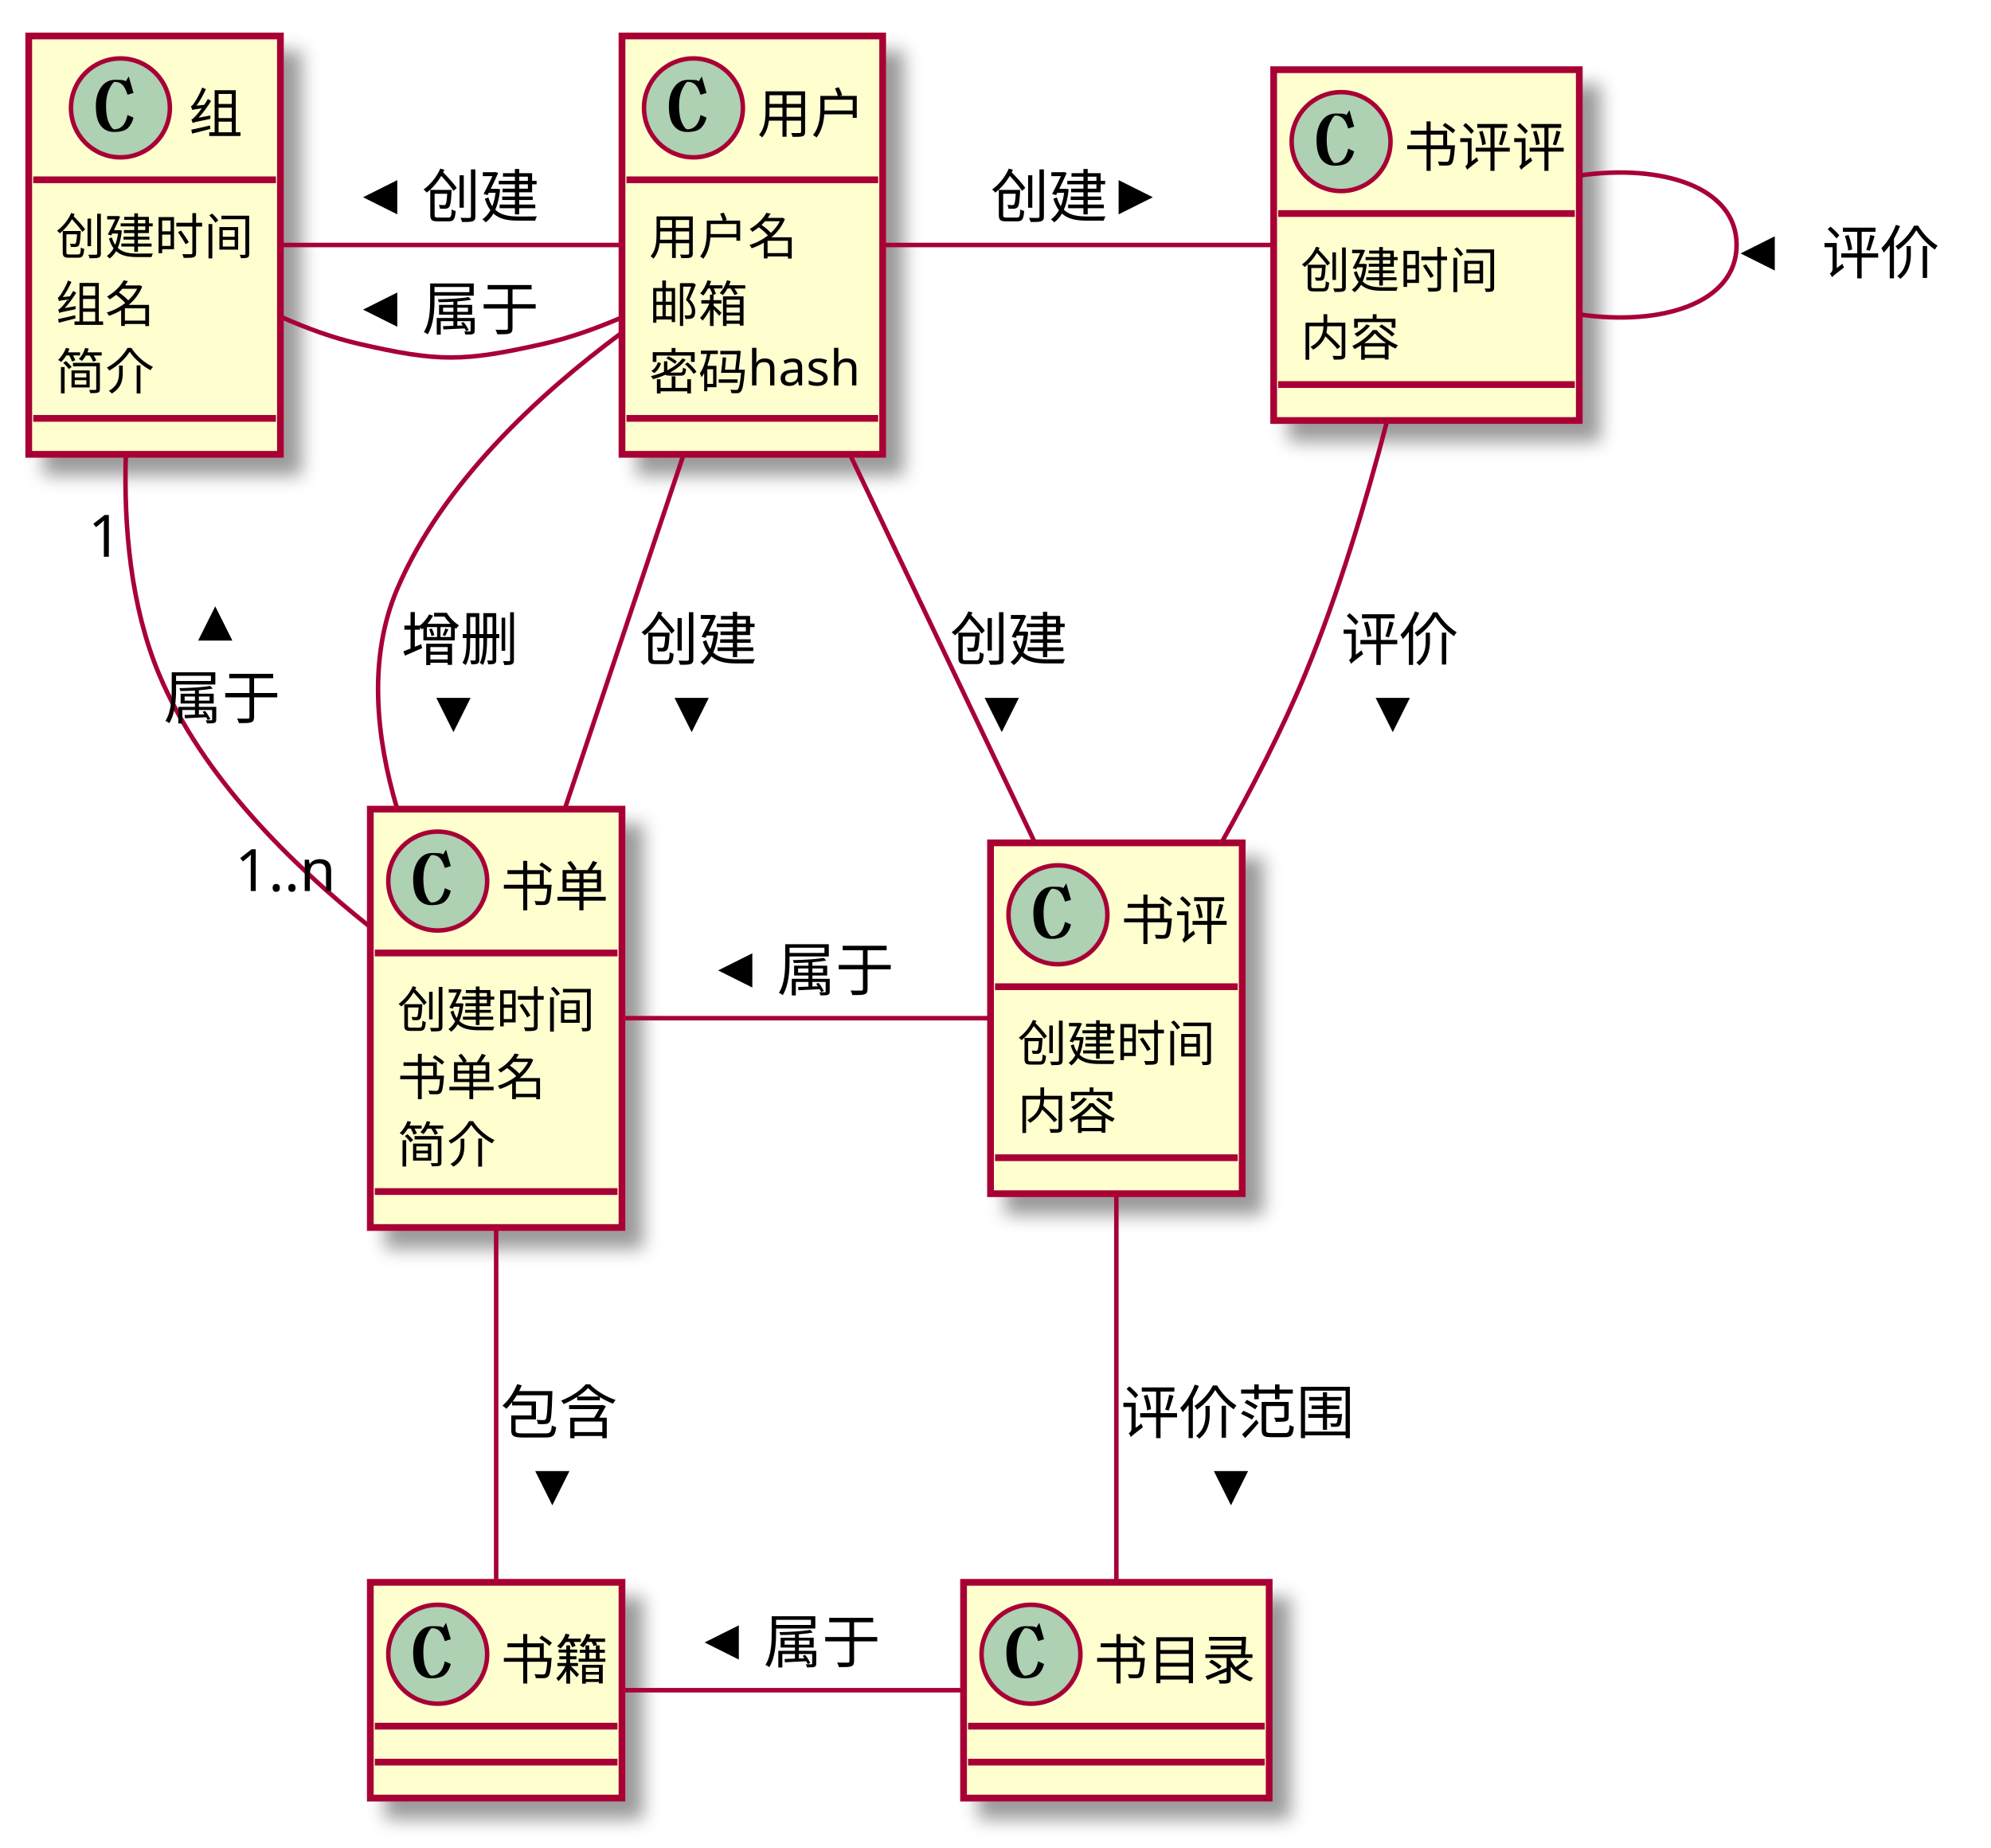
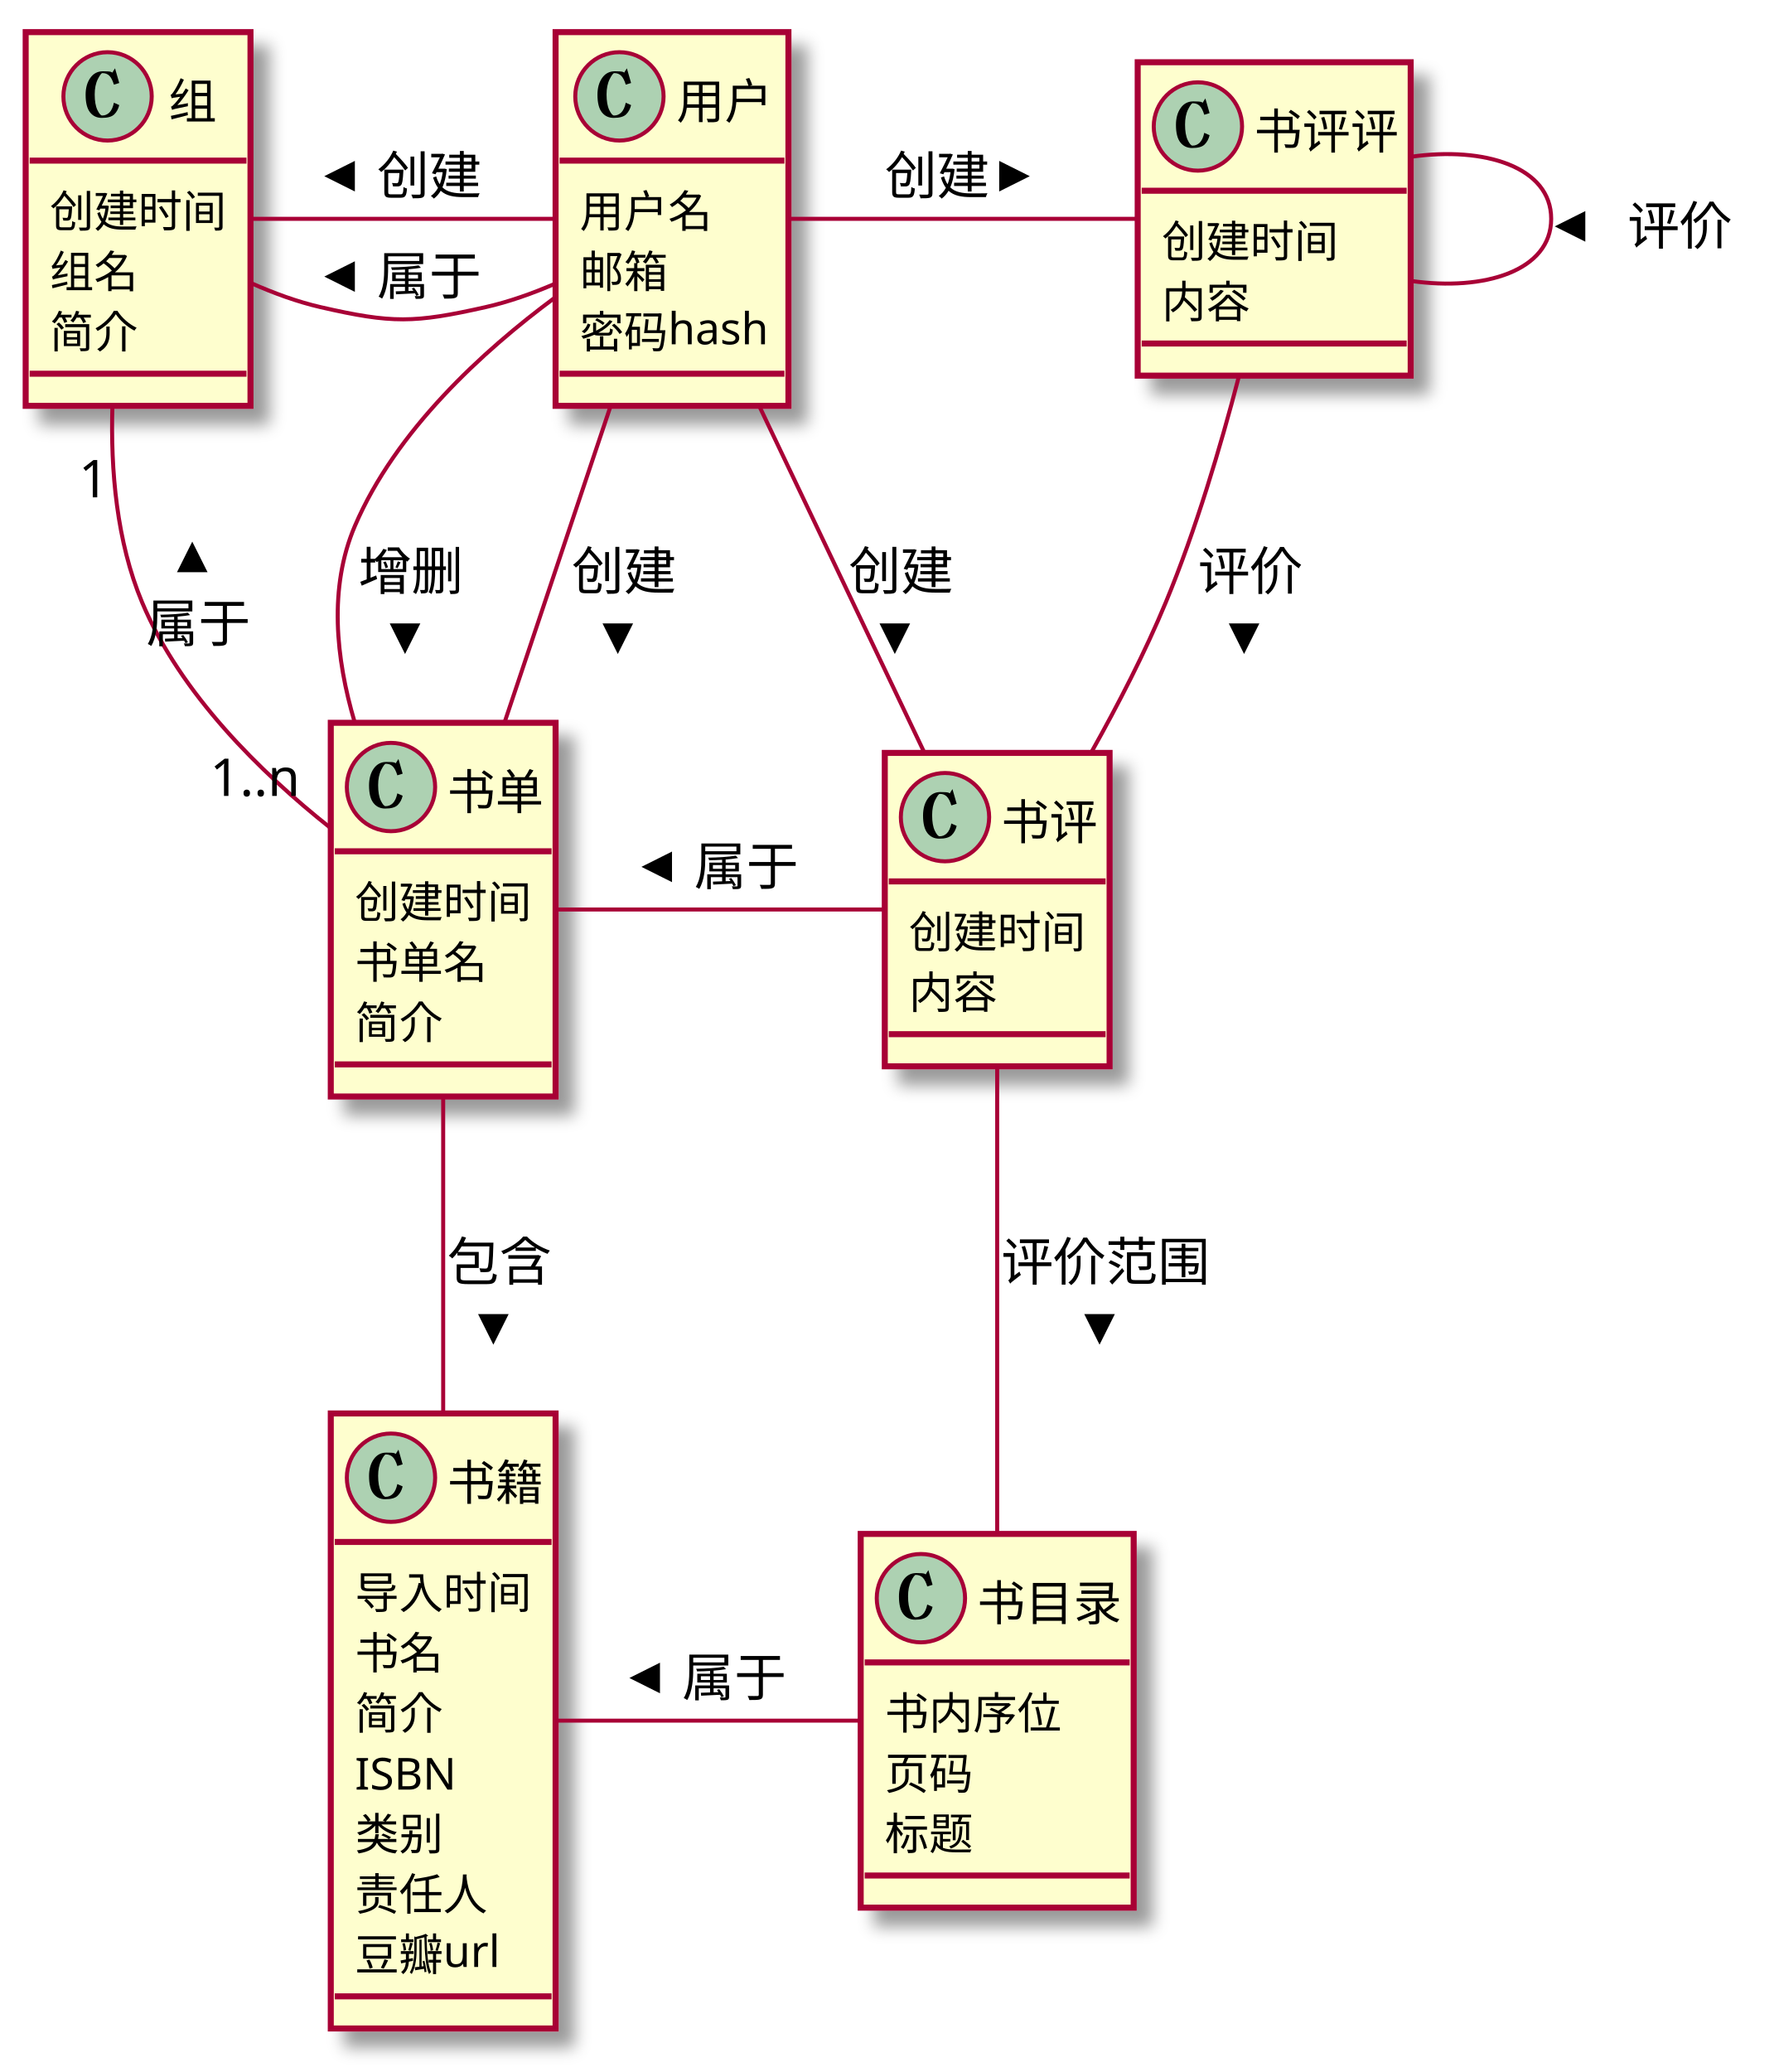
- <svg xmlns="http://www.w3.org/2000/svg" contentScriptType="application/ecmascript" contentStyleType="text/css" height="411px" preserveAspectRatio="none" style="width:443px;height:411px;" version="1.1" viewBox="0 0 443 411" width="443px" zoomAndPan="magnify">
+ <svg xmlns="http://www.w3.org/2000/svg" contentScriptType="application/ecmascript" contentStyleType="text/css" height="516px" preserveAspectRatio="none" style="width:443px;height:516px;" version="1.1" viewBox="0 0 443 516" width="443px" zoomAndPan="magnify">
  <defs>
-     <filter height="300%" id="f1hmma1vuyfo3h" width="300%" x="-1" y="-1">
+     <filter height="300%" id="f1asx0bqxoc54e" width="300%" x="-1" y="-1">
      <feGaussianBlur result="blurOut" stdDeviation="2.0" />
      <feColorMatrix in="blurOut" result="blurOut2" type="matrix" values="0 0 0 0 0 0 0 0 0 0 0 0 0 0 0 0 0 0 .4 0" />
      <feOffset dx="4.0" dy="4.0" in="blurOut2" result="blurOut3" />
      <feBlend in="SourceGraphic" in2="blurOut3" mode="normal" />
    </filter>
  </defs>
  <g>
-     <rect fill="#FEFECE" filter="url(#f1hmma1vuyfo3h)" height="93.069" id="用户" style="stroke: #A80036; stroke-width: 1.5;" width="58" x="138.394" y="8" />
+     <rect fill="#FEFECE" filter="url(#f1asx0bqxoc54e)" height="93.069" id="用户" style="stroke: #A80036; stroke-width: 1.5;" width="58" x="138.394" y="8" />
    <ellipse cx="154.294" cy="24" fill="#ADD1B2" rx="11" ry="11" style="stroke: #A80036; stroke-width: 1.0;" />
    <path d="M152.873,29.359 Q151.013,29.359 149.919,27.969 Q148.826,26.578 148.826,23.594 Q148.826,21.062 149.99,19.406 Q151.154,17.75 153.138,17.75 Q154.607,17.75 155.076,17.875 Q155.544,18.078 155.544,18.078 Q155.544,18.078 155.544,18.008 Q155.544,17.938 156.154,17.016 L157.201,20.672 L155.873,21.078 Q155.404,19.531 154.74,18.867 Q154.076,18.203 153.013,18.203 Q152.623,18.203 151.857,19.734 Q151.091,21.266 151.091,23.516 Q151.091,25.984 151.755,27.375 Q152.419,28.766 152.951,28.766 Q154.013,28.766 154.771,28 Q155.529,27.234 155.873,25.578 L157.201,26.172 Q156.873,27.578 155.974,28.469 Q155.076,29.359 152.873,29.359 Z " />
    <text fill="#000000" font-family="sans-serif" font-size="12" lengthAdjust="spacingAndGlyphs" textLength="24" x="168.494" y="29.558">用户</text>
    <line style="stroke: #A80036; stroke-width: 1.5;" x1="139.394" x2="195.394" y1="40" y2="40" />
    <text fill="#000000" font-family="sans-serif" font-size="11" lengthAdjust="spacingAndGlyphs" textLength="33" x="144.394" y="56.606">用户名</text>
    <text fill="#000000" font-family="sans-serif" font-size="11" lengthAdjust="spacingAndGlyphs" textLength="22" x="144.394" y="71.629">邮箱</text>
    <text fill="#000000" font-family="sans-serif" font-size="11" lengthAdjust="spacingAndGlyphs" textLength="46" x="144.394" y="86.652">密码hash</text>
    <line style="stroke: #A80036; stroke-width: 1.5;" x1="139.394" x2="195.394" y1="93.069" y2="93.069" />
-     <rect fill="#FEFECE" filter="url(#f1hmma1vuyfo3h)" height="78.046" id="书评" style="stroke: #A80036; stroke-width: 1.5;" width="56" x="220.394" y="187.5" />
+     <rect fill="#FEFECE" filter="url(#f1asx0bqxoc54e)" height="78.046" id="书评" style="stroke: #A80036; stroke-width: 1.5;" width="56" x="220.394" y="187.5" />
    <ellipse cx="235.394" cy="203.5" fill="#ADD1B2" rx="11" ry="11" style="stroke: #A80036; stroke-width: 1.0;" />
    <path d="M233.972,208.859 Q232.113,208.859 231.019,207.469 Q229.926,206.078 229.926,203.094 Q229.926,200.562 231.09,198.906 Q232.254,197.25 234.238,197.25 Q235.707,197.25 236.176,197.375 Q236.644,197.578 236.644,197.578 Q236.644,197.578 236.644,197.508 Q236.644,197.438 237.254,196.516 L238.301,200.172 L236.972,200.578 Q236.504,199.031 235.84,198.367 Q235.176,197.703 234.113,197.703 Q233.722,197.703 232.957,199.234 Q232.191,200.766 232.191,203.016 Q232.191,205.484 232.855,206.875 Q233.519,208.266 234.051,208.266 Q235.113,208.266 235.871,207.5 Q236.629,206.734 236.972,205.078 L238.301,205.672 Q237.972,207.078 237.074,207.969 Q236.176,208.859 233.972,208.859 Z " />
    <text fill="#000000" font-family="sans-serif" font-size="12" lengthAdjust="spacingAndGlyphs" textLength="24" x="249.394" y="209.058">书评</text>
    <line style="stroke: #A80036; stroke-width: 1.5;" x1="221.394" x2="275.394" y1="219.5" y2="219.5" />
    <text fill="#000000" font-family="sans-serif" font-size="11" lengthAdjust="spacingAndGlyphs" textLength="44" x="226.394" y="236.106">创建时间</text>
    <text fill="#000000" font-family="sans-serif" font-size="11" lengthAdjust="spacingAndGlyphs" textLength="22" x="226.394" y="251.129">内容</text>
    <line style="stroke: #A80036; stroke-width: 1.5;" x1="221.394" x2="275.394" y1="257.546" y2="257.546" />
-     <rect fill="#FEFECE" filter="url(#f1hmma1vuyfo3h)" height="78.046" id="书评评" style="stroke: #A80036; stroke-width: 1.5;" width="68" x="283.394" y="15.5" />
+     <rect fill="#FEFECE" filter="url(#f1asx0bqxoc54e)" height="78.046" id="书评评" style="stroke: #A80036; stroke-width: 1.5;" width="68" x="283.394" y="15.5" />
    <ellipse cx="298.394" cy="31.5" fill="#ADD1B2" rx="11" ry="11" style="stroke: #A80036; stroke-width: 1.0;" />
    <path d="M296.973,36.859 Q295.113,36.859 294.019,35.469 Q292.926,34.078 292.926,31.094 Q292.926,28.562 294.09,26.906 Q295.254,25.25 297.238,25.25 Q298.707,25.25 299.176,25.375 Q299.644,25.578 299.644,25.578 Q299.644,25.578 299.644,25.508 Q299.644,25.438 300.254,24.516 L301.301,28.172 L299.973,28.578 Q299.504,27.031 298.84,26.367 Q298.176,25.703 297.113,25.703 Q296.723,25.703 295.957,27.234 Q295.191,28.766 295.191,31.016 Q295.191,33.484 295.855,34.875 Q296.519,36.266 297.051,36.266 Q298.113,36.266 298.871,35.5 Q299.629,34.734 299.973,33.078 L301.301,33.672 Q300.973,35.078 300.074,35.969 Q299.176,36.859 296.973,36.859 Z " />
    <text fill="#000000" font-family="sans-serif" font-size="12" lengthAdjust="spacingAndGlyphs" textLength="36" x="312.394" y="37.058">书评评</text>
    <line style="stroke: #A80036; stroke-width: 1.5;" x1="284.394" x2="350.394" y1="47.5" y2="47.5" />
    <text fill="#000000" font-family="sans-serif" font-size="11" lengthAdjust="spacingAndGlyphs" textLength="44" x="289.394" y="64.106">创建时间</text>
    <text fill="#000000" font-family="sans-serif" font-size="11" lengthAdjust="spacingAndGlyphs" textLength="22" x="289.394" y="79.129">内容</text>
    <line style="stroke: #A80036; stroke-width: 1.5;" x1="284.394" x2="350.394" y1="85.546" y2="85.546" />
-     <rect fill="#FEFECE" filter="url(#f1hmma1vuyfo3h)" height="93.069" id="组" style="stroke: #A80036; stroke-width: 1.5;" width="56" x="6.394" y="8" />
+     <rect fill="#FEFECE" filter="url(#f1asx0bqxoc54e)" height="93.069" id="组" style="stroke: #A80036; stroke-width: 1.5;" width="56" x="6.394" y="8" />
    <ellipse cx="26.794" cy="24" fill="#ADD1B2" rx="11" ry="11" style="stroke: #A80036; stroke-width: 1.0;" />
    <path d="M25.372,29.359 Q23.513,29.359 22.419,27.969 Q21.326,26.578 21.326,23.594 Q21.326,21.062 22.49,19.406 Q23.654,17.75 25.638,17.75 Q27.107,17.75 27.576,17.875 Q28.044,18.078 28.044,18.078 Q28.044,18.078 28.044,18.008 Q28.044,17.938 28.654,17.016 L29.701,20.672 L28.372,21.078 Q27.904,19.531 27.24,18.867 Q26.576,18.203 25.513,18.203 Q25.122,18.203 24.357,19.734 Q23.591,21.266 23.591,23.516 Q23.591,25.984 24.255,27.375 Q24.919,28.766 25.451,28.766 Q26.513,28.766 27.271,28 Q28.029,27.234 28.372,25.578 L29.701,26.172 Q29.372,27.578 28.474,28.469 Q27.576,29.359 25.372,29.359 Z " />
    <text fill="#000000" font-family="sans-serif" font-size="12" lengthAdjust="spacingAndGlyphs" textLength="12" x="41.994" y="29.558">组</text>
    <line style="stroke: #A80036; stroke-width: 1.5;" x1="7.394" x2="61.394" y1="40" y2="40" />
    <text fill="#000000" font-family="sans-serif" font-size="11" lengthAdjust="spacingAndGlyphs" textLength="44" x="12.394" y="56.606">创建时间</text>
    <text fill="#000000" font-family="sans-serif" font-size="11" lengthAdjust="spacingAndGlyphs" textLength="22" x="12.394" y="71.629">组名</text>
    <text fill="#000000" font-family="sans-serif" font-size="11" lengthAdjust="spacingAndGlyphs" textLength="22" x="12.394" y="86.652">简介</text>
    <line style="stroke: #A80036; stroke-width: 1.5;" x1="7.394" x2="61.394" y1="93.069" y2="93.069" />
-     <rect fill="#FEFECE" filter="url(#f1hmma1vuyfo3h)" height="93.069" id="书单" style="stroke: #A80036; stroke-width: 1.5;" width="56" x="82.394" y="180" />
+     <rect fill="#FEFECE" filter="url(#f1asx0bqxoc54e)" height="93.069" id="书单" style="stroke: #A80036; stroke-width: 1.5;" width="56" x="82.394" y="180" />
    <ellipse cx="97.394" cy="196" fill="#ADD1B2" rx="11" ry="11" style="stroke: #A80036; stroke-width: 1.0;" />
    <path d="M95.972,201.359 Q94.113,201.359 93.019,199.969 Q91.926,198.578 91.926,195.594 Q91.926,193.062 93.09,191.406 Q94.254,189.75 96.238,189.75 Q97.707,189.75 98.176,189.875 Q98.644,190.078 98.644,190.078 Q98.644,190.078 98.644,190.008 Q98.644,189.938 99.254,189.016 L100.301,192.672 L98.972,193.078 Q98.504,191.531 97.84,190.867 Q97.176,190.203 96.113,190.203 Q95.722,190.203 94.957,191.734 Q94.191,193.266 94.191,195.516 Q94.191,197.984 94.855,199.375 Q95.519,200.766 96.051,200.766 Q97.113,200.766 97.871,200 Q98.629,199.234 98.972,197.578 L100.301,198.172 Q99.972,199.578 99.074,200.469 Q98.176,201.359 95.972,201.359 Z " />
    <text fill="#000000" font-family="sans-serif" font-size="12" lengthAdjust="spacingAndGlyphs" textLength="24" x="111.394" y="201.558">书单</text>
    <line style="stroke: #A80036; stroke-width: 1.5;" x1="83.394" x2="137.394" y1="212" y2="212" />
    <text fill="#000000" font-family="sans-serif" font-size="11" lengthAdjust="spacingAndGlyphs" textLength="44" x="88.394" y="228.606">创建时间</text>
    <text fill="#000000" font-family="sans-serif" font-size="11" lengthAdjust="spacingAndGlyphs" textLength="33" x="88.394" y="243.629">书单名</text>
    <text fill="#000000" font-family="sans-serif" font-size="11" lengthAdjust="spacingAndGlyphs" textLength="22" x="88.394" y="258.652">简介</text>
    <line style="stroke: #A80036; stroke-width: 1.5;" x1="83.394" x2="137.394" y1="265.069" y2="265.069" />
-     <rect fill="#FEFECE" filter="url(#f1hmma1vuyfo3h)" height="48" id="书目录" style="stroke: #A80036; stroke-width: 1.5;" width="68" x="214.394" y="352" />
-     <ellipse cx="229.394" cy="368" fill="#ADD1B2" rx="11" ry="11" style="stroke: #A80036; stroke-width: 1.0;" />
-     <path d="M227.972,373.359 Q226.113,373.359 225.019,371.969 Q223.926,370.578 223.926,367.594 Q223.926,365.062 225.09,363.406 Q226.254,361.75 228.238,361.75 Q229.707,361.75 230.176,361.875 Q230.644,362.078 230.644,362.078 Q230.644,362.078 230.644,362.008 Q230.644,361.938 231.254,361.016 L232.301,364.672 L230.972,365.078 Q230.504,363.531 229.84,362.867 Q229.176,362.203 228.113,362.203 Q227.722,362.203 226.957,363.734 Q226.191,365.266 226.191,367.516 Q226.191,369.984 226.855,371.375 Q227.519,372.766 228.051,372.766 Q229.113,372.766 229.871,372 Q230.629,371.234 230.972,369.578 L232.301,370.172 Q231.972,371.578 231.074,372.469 Q230.176,373.359 227.972,373.359 Z " />
-     <text fill="#000000" font-family="sans-serif" font-size="12" lengthAdjust="spacingAndGlyphs" textLength="36" x="243.394" y="373.558">书目录</text>
-     <line style="stroke: #A80036; stroke-width: 1.5;" x1="215.394" x2="281.394" y1="384" y2="384" />
-     <line style="stroke: #A80036; stroke-width: 1.5;" x1="215.394" x2="281.394" y1="392" y2="392" />
-     <rect fill="#FEFECE" filter="url(#f1hmma1vuyfo3h)" height="48" id="书籍" style="stroke: #A80036; stroke-width: 1.5;" width="56" x="82.394" y="352" />
+     <rect fill="#FEFECE" filter="url(#f1asx0bqxoc54e)" height="153.161" id="书籍" style="stroke: #A80036; stroke-width: 1.5;" width="56" x="82.394" y="352" />
    <ellipse cx="97.394" cy="368" fill="#ADD1B2" rx="11" ry="11" style="stroke: #A80036; stroke-width: 1.0;" />
    <path d="M95.972,373.359 Q94.113,373.359 93.019,371.969 Q91.926,370.578 91.926,367.594 Q91.926,365.062 93.09,363.406 Q94.254,361.75 96.238,361.75 Q97.707,361.75 98.176,361.875 Q98.644,362.078 98.644,362.078 Q98.644,362.078 98.644,362.008 Q98.644,361.938 99.254,361.016 L100.301,364.672 L98.972,365.078 Q98.504,363.531 97.84,362.867 Q97.176,362.203 96.113,362.203 Q95.722,362.203 94.957,363.734 Q94.191,365.266 94.191,367.516 Q94.191,369.984 94.855,371.375 Q95.519,372.766 96.051,372.766 Q97.113,372.766 97.871,372 Q98.629,371.234 98.972,369.578 L100.301,370.172 Q99.972,371.578 99.074,372.469 Q98.176,373.359 95.972,373.359 Z " />
    <text fill="#000000" font-family="sans-serif" font-size="12" lengthAdjust="spacingAndGlyphs" textLength="24" x="111.394" y="373.558">书籍</text>
    <line style="stroke: #A80036; stroke-width: 1.5;" x1="83.394" x2="137.394" y1="384" y2="384" />
-     <line style="stroke: #A80036; stroke-width: 1.5;" x1="83.394" x2="137.394" y1="392" y2="392" />
+     <text fill="#000000" font-family="sans-serif" font-size="11" lengthAdjust="spacingAndGlyphs" textLength="44" x="88.394" y="400.606">导入时间</text>
+     <text fill="#000000" font-family="sans-serif" font-size="11" lengthAdjust="spacingAndGlyphs" textLength="22" x="88.394" y="415.629">书名</text>
+     <text fill="#000000" font-family="sans-serif" font-size="11" lengthAdjust="spacingAndGlyphs" textLength="22" x="88.394" y="430.652">简介</text>
+     <text fill="#000000" font-family="sans-serif" font-size="11" lengthAdjust="spacingAndGlyphs" textLength="23" x="88.394" y="445.675">ISBN</text>
+     <text fill="#000000" font-family="sans-serif" font-size="11" lengthAdjust="spacingAndGlyphs" textLength="22" x="88.394" y="460.698">类别</text>
+     <text fill="#000000" font-family="sans-serif" font-size="11" lengthAdjust="spacingAndGlyphs" textLength="33" x="88.394" y="475.721">责任人</text>
+     <text fill="#000000" font-family="sans-serif" font-size="11" lengthAdjust="spacingAndGlyphs" textLength="34" x="88.394" y="490.744">豆瓣url</text>
+     <line style="stroke: #A80036; stroke-width: 1.5;" x1="83.394" x2="137.394" y1="497.161" y2="497.161" />
+     <rect fill="#FEFECE" filter="url(#f1asx0bqxoc54e)" height="93.069" id="书目录" style="stroke: #A80036; stroke-width: 1.5;" width="68" x="214.394" y="382" />
+     <ellipse cx="229.394" cy="398" fill="#ADD1B2" rx="11" ry="11" style="stroke: #A80036; stroke-width: 1.0;" />
+     <path d="M227.972,403.359 Q226.113,403.359 225.019,401.969 Q223.926,400.578 223.926,397.594 Q223.926,395.062 225.09,393.406 Q226.254,391.75 228.238,391.75 Q229.707,391.75 230.176,391.875 Q230.644,392.078 230.644,392.078 Q230.644,392.078 230.644,392.008 Q230.644,391.938 231.254,391.016 L232.301,394.672 L230.972,395.078 Q230.504,393.531 229.84,392.867 Q229.176,392.203 228.113,392.203 Q227.722,392.203 226.957,393.734 Q226.191,395.266 226.191,397.516 Q226.191,399.984 226.855,401.375 Q227.519,402.766 228.051,402.766 Q229.113,402.766 229.871,402 Q230.629,401.234 230.972,399.578 L232.301,400.172 Q231.972,401.578 231.074,402.469 Q230.176,403.359 227.972,403.359 Z " />
+     <text fill="#000000" font-family="sans-serif" font-size="12" lengthAdjust="spacingAndGlyphs" textLength="36" x="243.394" y="403.558">书目录</text>
+     <line style="stroke: #A80036; stroke-width: 1.5;" x1="215.394" x2="281.394" y1="414" y2="414" />
+     <text fill="#000000" font-family="sans-serif" font-size="11" lengthAdjust="spacingAndGlyphs" textLength="44" x="220.394" y="430.606">书内序位</text>
+     <text fill="#000000" font-family="sans-serif" font-size="11" lengthAdjust="spacingAndGlyphs" textLength="22" x="220.394" y="445.629">页码</text>
+     <text fill="#000000" font-family="sans-serif" font-size="11" lengthAdjust="spacingAndGlyphs" textLength="22" x="220.394" y="460.652">标题</text>
+     <line style="stroke: #A80036; stroke-width: 1.5;" x1="215.394" x2="281.394" y1="467.069" y2="467.069" />
    <path d="M189.101,101.057 C201.941,128.005 218.019,161.75 230.192,187.299 " fill="none" id="用户-书评" style="stroke: #A80036; stroke-width: 1.0;" />
    <text fill="#000000" font-family="sans-serif" font-size="13" lengthAdjust="spacingAndGlyphs" textLength="26" x="211.394" y="146.898">创建</text>
    <polygon fill="#000000" points="219.894,155.754,222.894,161.754,225.894,155.754,219.894,155.754" style="stroke: #000000; stroke-width: 1.0;" />
    <path d="M196.672,54.5 C221.482,54.5 257.087,54.5 283.202,54.5 " fill="none" id="用户-书评评" style="stroke: #A80036; stroke-width: 1.0;" />
    <text fill="#000000" font-family="sans-serif" font-size="13" lengthAdjust="spacingAndGlyphs" textLength="26" x="220.394" y="48.398">创建</text>
    <polygon fill="#000000" points="249.394,40.877,255.394,43.877,249.394,46.877,249.394,40.877" style="stroke: #000000; stroke-width: 1.0;" />
-     <path d="M248.394,265.869 C248.394,293.184 248.394,328.984 248.394,351.994 " fill="none" id="书评-书目录" style="stroke: #A80036; stroke-width: 1.0;" />
+     <path d="M248.394,265.589 C248.394,298.683 248.394,346.692 248.394,381.839 " fill="none" id="书评-书目录" style="stroke: #A80036; stroke-width: 1.0;" />
    <text fill="#000000" font-family="sans-serif" font-size="13" lengthAdjust="spacingAndGlyphs" textLength="52" x="249.394" y="318.898">评价范围</text>
    <polygon fill="#000000" points="270.894,327.754,273.894,333.754,276.894,327.754,270.894,327.754" style="stroke: #000000; stroke-width: 1.0;" />
    <path d="M138.653,226.5 C162.468,226.5 196.369,226.5 220.172,226.5 " fill="none" id="书单-书评" style="stroke: #A80036; stroke-width: 1.0;" />
    <polygon fill="#000000" points="166.894,212.877,160.894,215.877,166.894,218.877,166.894,212.877" style="stroke: #000000; stroke-width: 1.0;" />
    <text fill="#000000" font-family="sans-serif" font-size="13" lengthAdjust="spacingAndGlyphs" textLength="26" x="172.894" y="220.398">属于</text>
    <path d="M308.564,93.885 C304.012,111.326 297.843,132.031 290.394,150 C285.225,162.47 278.499,175.504 271.95,187.164 " fill="none" id="书评评-书评" style="stroke: #A80036; stroke-width: 1.0;" />
    <text fill="#000000" font-family="sans-serif" font-size="13" lengthAdjust="spacingAndGlyphs" textLength="26" x="298.394" y="146.898">评价</text>
    <polygon fill="#000000" points="306.894,155.754,309.894,161.754,312.894,155.754,306.894,155.754" style="stroke: #000000; stroke-width: 1.0;" />
    <path d="M351.476,39.04 C369.748,36.413 386.394,41.566 386.394,54.5 C386.394,67.434 369.748,72.587 351.476,69.96 " fill="none" id="书评评-书评评" style="stroke: #A80036; stroke-width: 1.0;" />
    <polygon fill="#000000" points="394.394,53.377,388.394,56.377,394.394,59.377,394.394,53.377" style="stroke: #000000; stroke-width: 1.0;" />
    <text fill="#000000" font-family="sans-serif" font-size="13" lengthAdjust="spacingAndGlyphs" textLength="26" x="405.394" y="60.898">评价</text>
-     <path d="M138.653,376 C160.575,376 191.044,376 214.316,376 " fill="none" id="书籍-书目录" style="stroke: #A80036; stroke-width: 1.0;" />
-     <polygon fill="#000000" points="163.894,362.377,157.894,365.377,163.894,368.377,163.894,362.377" style="stroke: #000000; stroke-width: 1.0;" />
-     <text fill="#000000" font-family="sans-serif" font-size="13" lengthAdjust="spacingAndGlyphs" textLength="26" x="169.894" y="369.898">属于</text>
+     <path d="M138.653,428.5 C160.575,428.5 191.044,428.5 214.316,428.5 " fill="none" id="书籍-书目录" style="stroke: #A80036; stroke-width: 1.0;" />
+     <polygon fill="#000000" points="163.894,414.877,157.894,417.877,163.894,420.877,163.894,414.877" style="stroke: #000000; stroke-width: 1.0;" />
+     <text fill="#000000" font-family="sans-serif" font-size="13" lengthAdjust="spacingAndGlyphs" textLength="26" x="169.894" y="422.398">属于</text>
    <path d="M62.559,70.512 C68.142,72.991 74.079,75.168 79.894,76.5 C97.657,80.569 103.115,80.494 120.894,76.5 C126.732,75.189 132.7,73.057 138.329,70.624 " fill="none" id="组-用户" style="stroke: #A80036; stroke-width: 1.0;" />
    <polygon fill="#000000" points="87.894,65.877,81.894,68.877,87.894,71.877,87.894,65.877" style="stroke: #000000; stroke-width: 1.0;" />
    <text fill="#000000" font-family="sans-serif" font-size="13" lengthAdjust="spacingAndGlyphs" textLength="26" x="93.894" y="73.398">属于</text>
    <path d="M62.6,54.5 C84.866,54.5 115.819,54.5 138.309,54.5 " fill="none" id="组-用户-1" style="stroke: #A80036; stroke-width: 1.0;" />
    <polygon fill="#000000" points="87.894,40.877,81.894,43.877,87.894,46.877,87.894,40.877" style="stroke: #000000; stroke-width: 1.0;" />
    <text fill="#000000" font-family="sans-serif" font-size="13" lengthAdjust="spacingAndGlyphs" textLength="26" x="93.894" y="48.398">创建</text>
    <path d="M152.119,101.057 C143.941,125.448 133.896,155.407 125.711,179.817 " fill="none" id="用户-书单" style="stroke: #A80036; stroke-width: 1.0;" />
    <text fill="#000000" font-family="sans-serif" font-size="13" lengthAdjust="spacingAndGlyphs" textLength="26" x="142.394" y="146.898">创建</text>
    <polygon fill="#000000" points="150.894,155.754,153.894,161.754,156.894,155.754,150.894,155.754" style="stroke: #000000; stroke-width: 1.0;" />
    <path d="M138.278,74.077 C120.199,87.451 98.537,107.276 88.394,131 C81.838,146.334 83.643,163.941 88.323,179.769 " fill="none" id="用户-书单-1" style="stroke: #A80036; stroke-width: 1.0;" />
    <text fill="#000000" font-family="sans-serif" font-size="13" lengthAdjust="spacingAndGlyphs" textLength="26" x="89.394" y="146.898">增删</text>
    <polygon fill="#000000" points="97.894,155.754,100.894,161.754,103.894,155.754,97.894,155.754" style="stroke: #000000; stroke-width: 1.0;" />
    <path d="M82.041,205.963 C65.053,192.454 44.952,172.838 35.394,150 C29.061,134.865 27.523,117.134 28,101.146 " fill="none" id="书单-组" style="stroke: #A80036; stroke-width: 1.0;" />
    <polygon fill="#000000" points="44.894,142,47.894,136,50.894,142,44.894,142" style="stroke: #000000; stroke-width: 1.0;" />
    <text fill="#000000" font-family="sans-serif" font-size="13" lengthAdjust="spacingAndGlyphs" textLength="26" x="36.394" y="159.898">属于</text>
    <text fill="#000000" font-family="sans-serif" font-size="13" lengthAdjust="spacingAndGlyphs" textLength="22" x="52.293" y="198.212">1..n</text>
    <text fill="#000000" font-family="sans-serif" font-size="13" lengthAdjust="spacingAndGlyphs" textLength="7" x="19.609" y="123.847">1</text>
-     <path d="M110.394,273.361 C110.394,299.408 110.394,330.898 110.394,351.857 " fill="none" id="书单-书籍" style="stroke: #A80036; stroke-width: 1.0;" />
+     <path d="M110.394,273.133 C110.394,296.422 110.394,325.362 110.394,351.87 " fill="none" id="书单-书籍" style="stroke: #A80036; stroke-width: 1.0;" />
    <text fill="#000000" font-family="sans-serif" font-size="13" lengthAdjust="spacingAndGlyphs" textLength="26" x="111.394" y="318.898">包含</text>
    <polygon fill="#000000" points="119.894,327.754,122.894,333.754,125.894,327.754,119.894,327.754" style="stroke: #000000; stroke-width: 1.0;" />
  </g>
</svg>
